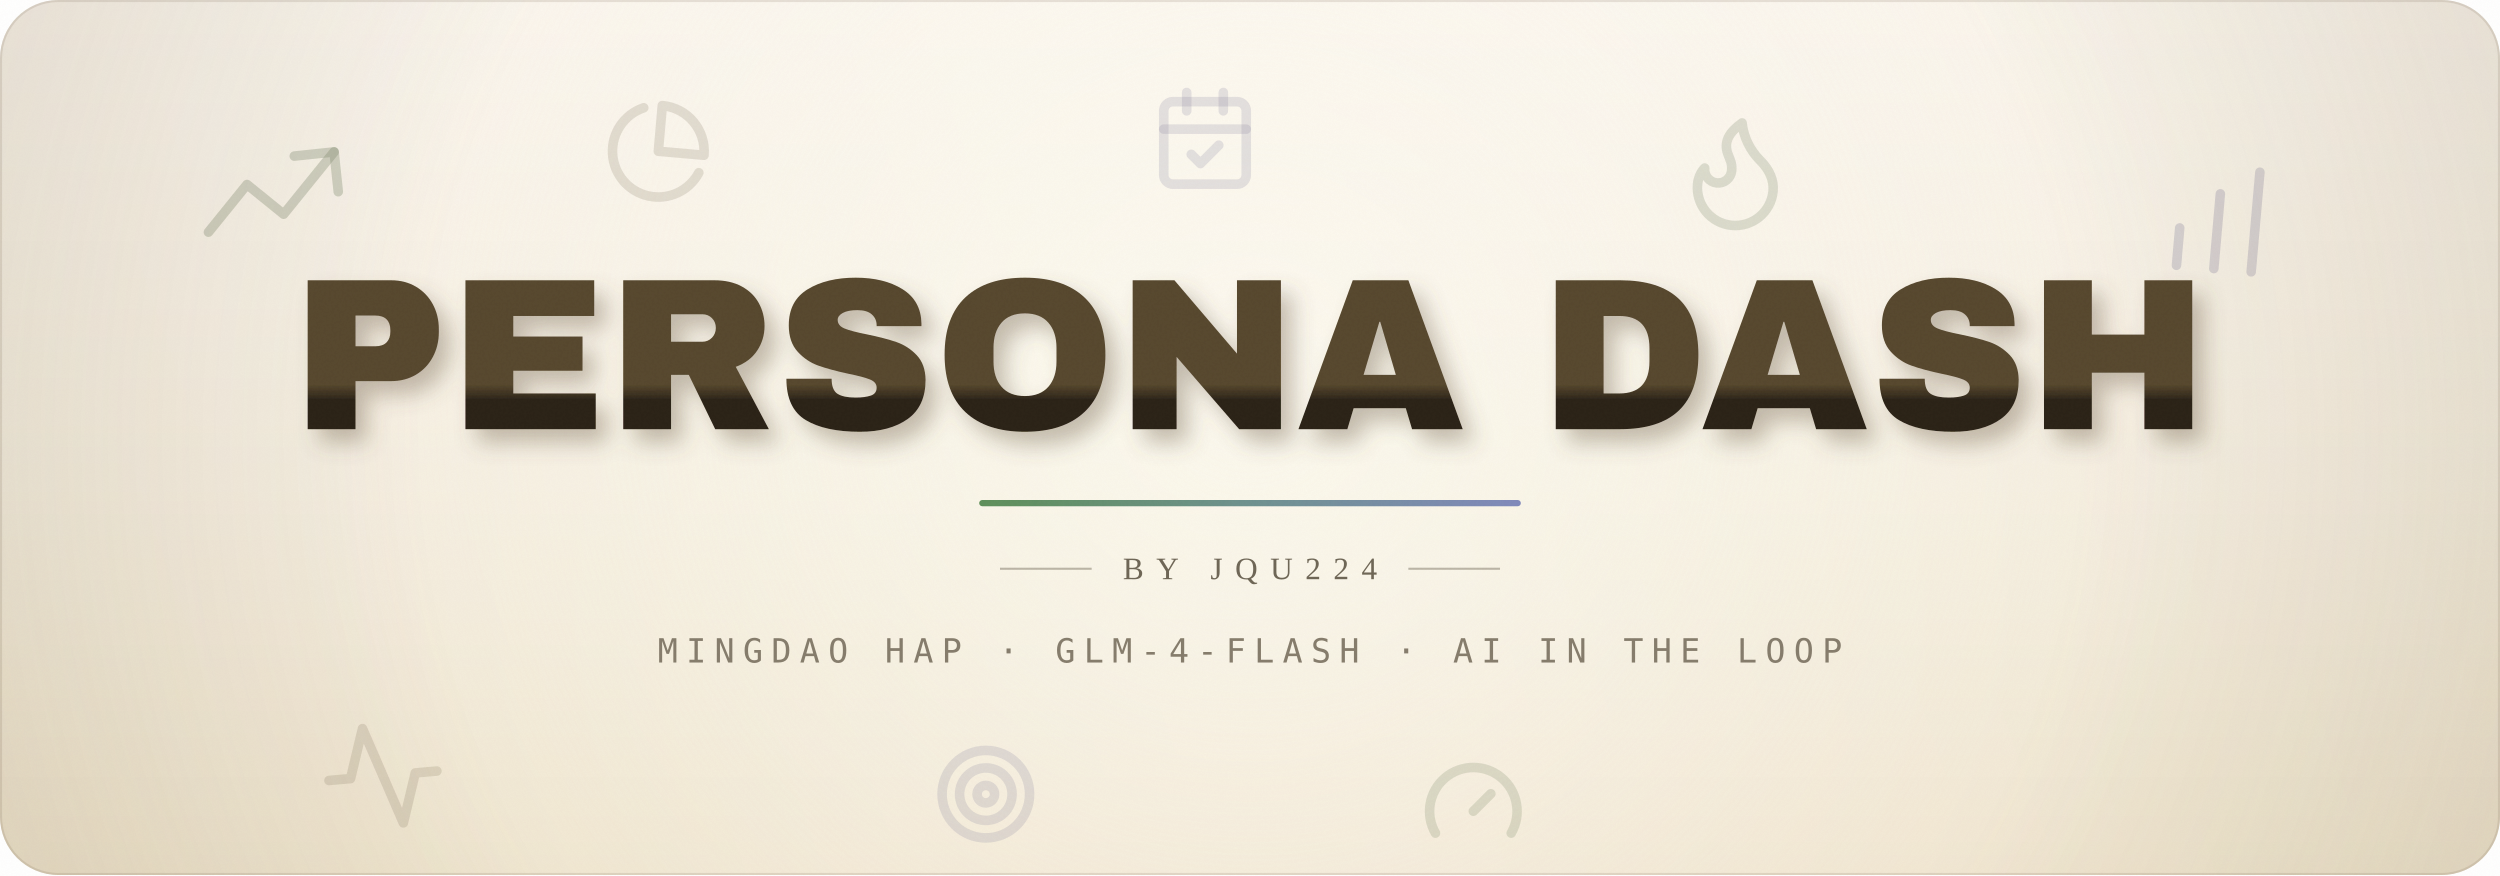
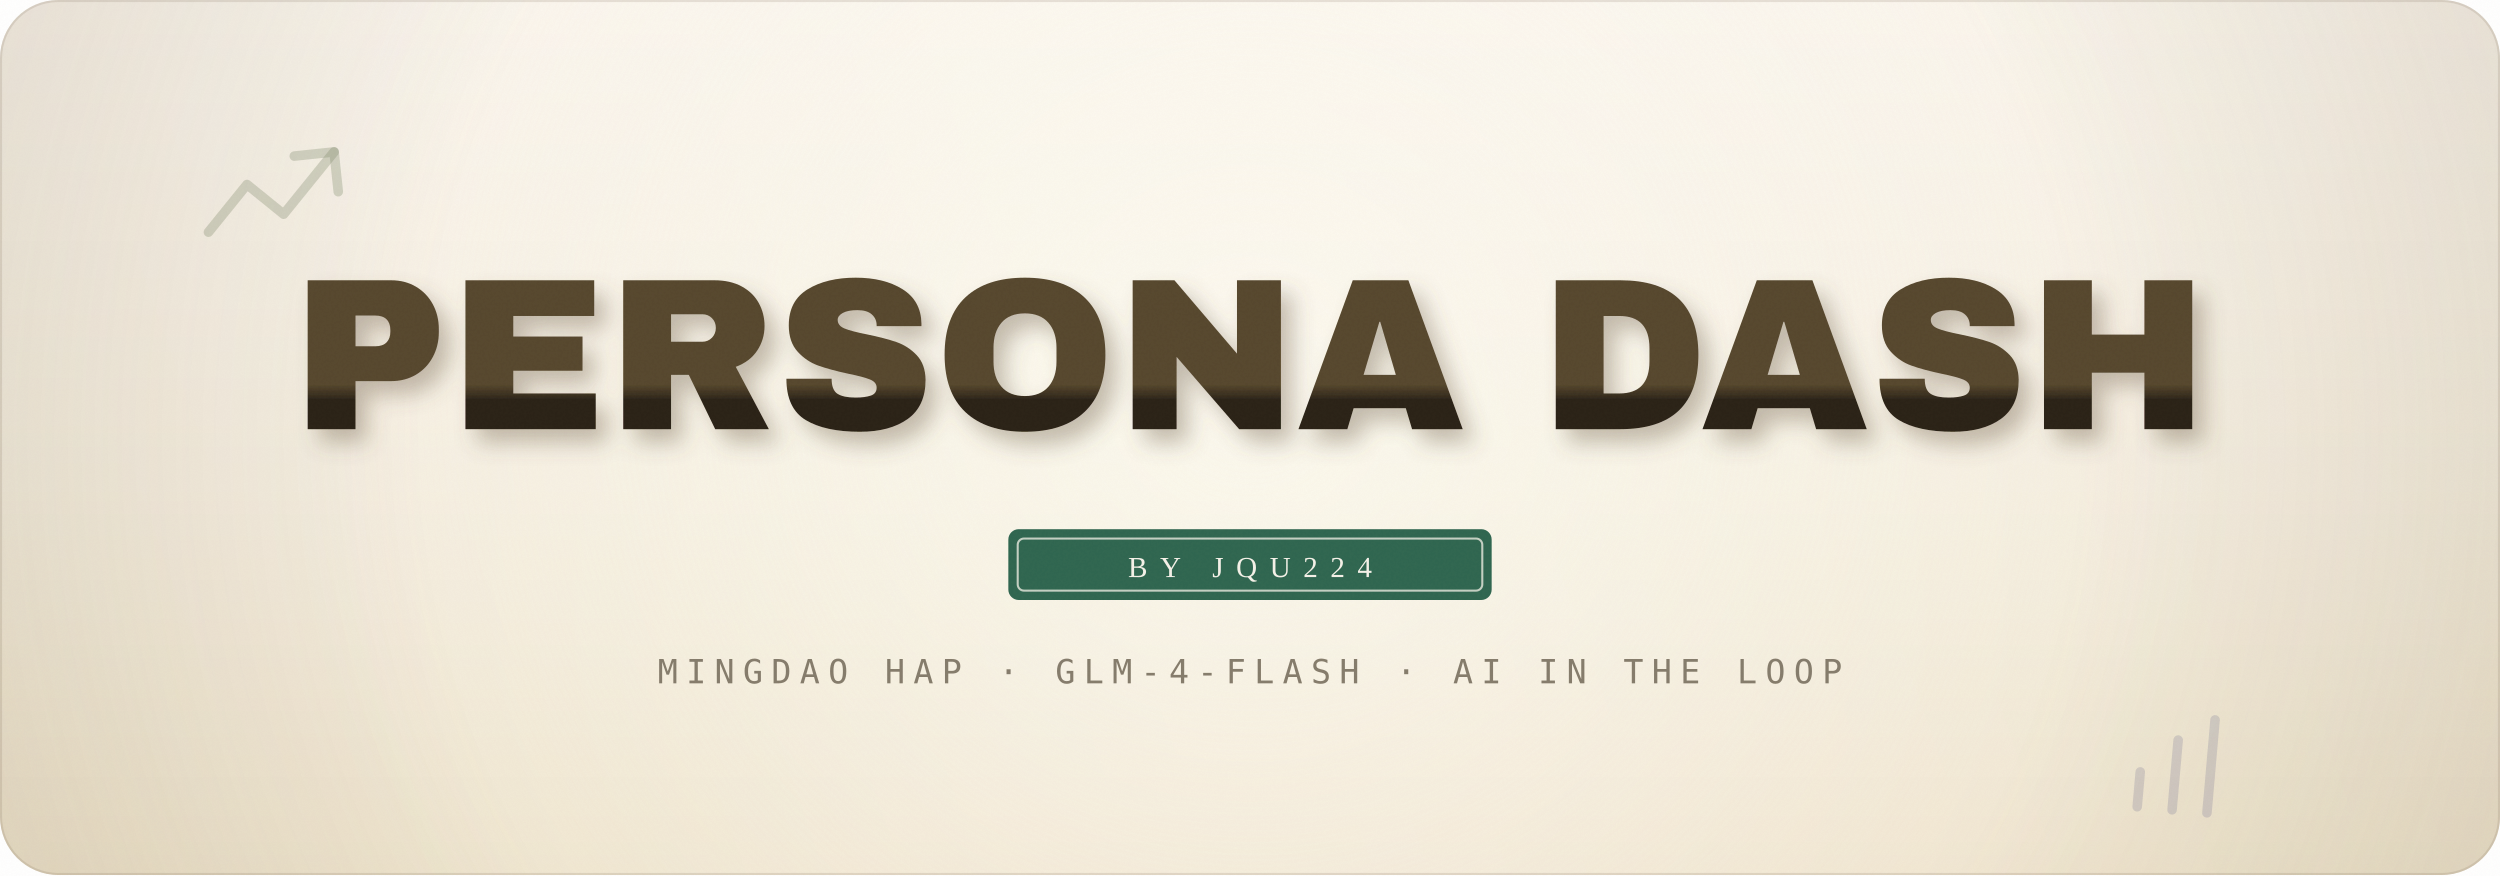
<svg xmlns="http://www.w3.org/2000/svg" width="1200" height="420" viewBox="0 0 1200 420" fill="none" role="img" aria-label="persona-dash — personal growth dashboard on a Mingdao HAP backend">
  <defs>
    <linearGradient id="stone" x1="0" y1="0" x2="0" y2="420" gradientUnits="userSpaceOnUse">
      <stop offset="0" stop-color="#FAF5EC" />
      <stop offset="0.55" stop-color="#F5EEDF" />
      <stop offset="1" stop-color="#EFE4CD" />
    </linearGradient>
    <linearGradient id="sheen45" x1="0" y1="420" x2="1200" y2="0" gradientUnits="userSpaceOnUse">
      <stop offset="0" stop-color="#FFFFFF" stop-opacity="0" />
      <stop offset="0.5" stop-color="#FFFFFF" stop-opacity="0.07" />
      <stop offset="1" stop-color="#FFFFFF" stop-opacity="0" />
    </linearGradient>
    <radialGradient id="lamp" cx="600" cy="185" r="470" gradientUnits="userSpaceOnUse">
      <stop offset="0" stop-color="#FFFDF4" stop-opacity="0.65" />
      <stop offset="0.6" stop-color="#FFFDF4" stop-opacity="0.25" />
      <stop offset="1" stop-color="#FFFDF4" stop-opacity="0" />
    </radialGradient>
    <radialGradient id="vig" cx="600" cy="210" r="660" gradientUnits="userSpaceOnUse">
      <stop offset="0.6" stop-color="#7A6A50" stop-opacity="0" />
      <stop offset="1" stop-color="#7A6A50" stop-opacity="0.16" />
    </radialGradient>
    <linearGradient id="ink" x1="0" y1="132" x2="0" y2="208" gradientUnits="userSpaceOnUse">
      <stop offset="0" stop-color="#292217" />
      <stop offset="1" stop-color="#57472E" />
    </linearGradient>
-     <linearGradient id="rule" x1="470" y1="0" x2="730" y2="0" gradientUnits="userSpaceOnUse">
-       <stop offset="0" stop-color="#5E8F5A" />
-       <stop offset="0.5" stop-color="#6E918F" />
-       <stop offset="1" stop-color="#8089BC" />
-     </linearGradient>
    <filter id="grainF" x="0" y="0" width="100%" height="100%">
      <feTurbulence type="fractalNoise" baseFrequency="0.8" numOctaves="2" stitchTiles="stitch" />
      <feColorMatrix type="matrix" values="0 0 0 0 0.35  0 0 0 0 0.30  0 0 0 0 0.20  0 0 0 0.045 0" />
    </filter>
    <filter id="drop" x="-20%" y="-20%" width="140%" height="160%">
      <feDropShadow dx="5.5" dy="6.5" stdDeviation="5" flood-color="#6B5B45" flood-opacity="0.38" />
    </filter>
  </defs>
  <rect width="1200" height="420" rx="28" fill="url(#stone)" />
  <rect width="1200" height="420" rx="28" fill="url(#lamp)" />
  <rect width="1200" height="420" rx="28" fill="url(#sheen45)" />
-   <g transform="translate(88,58) rotate(-6) scale(3.2)" stroke="#7F8A70" stroke-opacity="0.34" stroke-width="1.44" fill="none" stroke-linecap="round" stroke-linejoin="round">
+   <g transform="translate(88,58) rotate(-6) scale(3.2)" stroke="#7F8A70" stroke-opacity="0.32" stroke-width="1.44" fill="none" stroke-linecap="round" stroke-linejoin="round">
    <polyline points="22 7 13.5 15.5 8.5 10.5 2 17" />
    <polyline points="16 7 22 7 22 13" />
  </g>
-   <g transform="translate(292,44) rotate(5) scale(2.2)" stroke="#9A917C" stroke-opacity="0.26" stroke-width="2.09" fill="none" stroke-linecap="round" stroke-linejoin="round">
-     <path d="M21.21 15.89A10 10 0 1 1 8 2.83" />
-     <path d="M22 12A10 10 0 0 0 12 2v10z" />
-   </g>
-   <g transform="translate(552,40) rotate(0) scale(2.2)" stroke="#8A87A0" stroke-opacity="0.22" stroke-width="2.09" fill="none" stroke-linecap="round" stroke-linejoin="round">
-     <rect x="3" y="4" width="18" height="18" rx="2" />
-     <path d="M16 2v4M8 2v4M3 10h18" />
-     <path d="m9 15.5 2 2 4-4" />
-   </g>
-   <g transform="translate(806,48) rotate(6) scale(2.6)" stroke="#7F8A70" stroke-opacity="0.26" stroke-width="1.77" fill="none" stroke-linecap="round" stroke-linejoin="round">
-     <path d="M8.5 14.5A2.5 2.5 0 0 0 11 12c0-1.38-.5-2-1-3-1.072-2.143-.224-4.054 2-6 .5 2.5 2 4.9 4 6.5 2 1.6 3 3.5 3 5.5a7 7 0 1 1-14 0c0-1.153.433-2.294 1-3a2.5 2.5 0 0 0 2.5 2.5z" />
-   </g>
-   <g transform="translate(1032,66) rotate(5) scale(3)" stroke="#8A87A0" stroke-opacity="0.32" stroke-width="1.53" fill="none" stroke-linecap="round" stroke-linejoin="round">
+   <g transform="translate(1014,330) rotate(5) scale(2.8)" stroke="#8A87A0" stroke-opacity="0.3" stroke-width="1.64" fill="none" stroke-linecap="round" stroke-linejoin="round">
    <line x1="6" y1="20" x2="6" y2="14" />
    <line x1="12" y1="20" x2="12" y2="8" />
    <line x1="18" y1="20" x2="18" y2="4" />
-   </g>
-   <g transform="translate(150,344) rotate(-5) scale(2.6)" stroke="#9A917C" stroke-opacity="0.28" stroke-width="1.77" fill="none" stroke-linecap="round" stroke-linejoin="round">
-     <path d="M22 12h-4l-3 9L9 3l-3 9H2" />
-   </g>
-   <g transform="translate(448,356) rotate(0) scale(2.1)" stroke="#8A87A0" stroke-opacity="0.22" stroke-width="2.19" fill="none" stroke-linecap="round" stroke-linejoin="round">
-     <circle cx="12" cy="12" r="10" />
-     <circle cx="12" cy="12" r="6" />
-     <circle cx="12" cy="12" r="2" />
-   </g>
-   <g transform="translate(682,360) rotate(0) scale(2.1)" stroke="#7F8A70" stroke-opacity="0.24" stroke-width="2.19" fill="none" stroke-linecap="round" stroke-linejoin="round">
-     <path d="m12 14 4-4" />
-     <path d="M3.34 19a10 10 0 1 1 17.32 0" />
  </g>
  <rect width="1200" height="420" rx="28" fill="url(#vig)" />
  <g fill="url(#ink)" filter="url(#drop)">
    <g id="wordmark" transform="translate(140.0,206) scale(0.10388,-0.10388)">
      <path transform="translate(0.0,0)" d="M460 688Q524 688 574 658.5Q624 629 652 577.5Q680 526 680 462L680 449Q680 385 652 333Q624 281 574 251.5Q524 222 460 222L295 222L295 0L74 0L74 688L460 688ZM295 383L386 383Q421 383 438.5 401Q456 419 456 450L456 458Q456 490 438.5 507.5Q421 525 386 525L295 525Z" />
      <path transform="translate(729.0,0)" d="M74 688L669 688L669 523L295 523L295 428L615 428L615 270L295 270L295 165L676 165L676 0L74 0Z" />
      <path transform="translate(1458.0,0)" d="M727 477Q727 414 693 363Q659 312 594 288L747 0L499 0L377 251L295 251L295 0L74 0L74 688L495 688Q569 688 621.5 659.5Q674 631 700.5 582.5Q727 534 727 477ZM502 468Q502 495 484 513Q466 531 440 531L295 531L295 404L440 404Q466 404 484 422.5Q502 441 502 468Z" />
      <path transform="translate(2243.0,0)" d="M363 700Q495 700 580 646.5Q665 593 667 488L667 476L460 476L460 480Q460 510 438 530Q416 550 371 550Q327 550 303.5 537Q280 524 280 505Q280 478 312 465Q344 452 415 438Q498 421 551.5 402.5Q605 384 645 342Q685 300 686 228Q686 106 603.5 47Q521 -12 383 -12Q222 -12 132.5 42Q43 96 43 233L252 233Q252 181 279 163.5Q306 146 363 146Q405 146 432.5 155Q460 164 460 192Q460 217 429.5 229.5Q399 242 330 256Q246 274 191 293.5Q136 313 95 358Q54 403 54 480Q54 593 141.5 646.5Q229 700 363 700Z" />
      <path transform="translate(2972.0,0)" d="M416 700Q594 700 691 609Q788 518 788 344Q788 170 691 79Q594 -12 416 -12Q238 -12 141.5 78.5Q45 169 45 344Q45 519 141.5 609.5Q238 700 416 700ZM416 535Q345 535 308 492Q271 449 271 376L271 312Q271 239 308 196Q345 153 416 153Q487 153 524.5 196Q562 239 562 312L562 376Q562 449 524.5 492Q487 535 416 535Z" />
      <path transform="translate(3812.0,0)" d="M566 0L277 334L277 0L74 0L74 688L267 688L556 349L556 688L759 688L759 0Z" />
      <path transform="translate(4642.0,0)" d="M535 0L506 97L265 97L236 0L10 0L261 688L518 688L769 0ZM311 251L460 251L388 496L384 496Z" />
      <path transform="translate(5767.0,0)" d="M372 688Q733 688 733 344Q733 0 372 0L74 0L74 688L372 688ZM295 165L368 165Q507 165 507 314L507 374Q507 523 368 523L295 523Z" />
      <path transform="translate(6509.0,0)" d="M535 0L506 97L265 97L236 0L10 0L261 688L518 688L769 0ZM311 251L460 251L388 496L384 496Z" />
      <path transform="translate(7294.0,0)" d="M363 700Q495 700 580 646.5Q665 593 667 488L667 476L460 476L460 480Q460 510 438 530Q416 550 371 550Q327 550 303.5 537Q280 524 280 505Q280 478 312 465Q344 452 415 438Q498 421 551.5 402.5Q605 384 645 342Q685 300 686 228Q686 106 603.5 47Q521 -12 383 -12Q222 -12 132.5 42Q43 96 43 233L252 233Q252 181 279 163.5Q306 146 363 146Q405 146 432.5 155Q460 164 460 192Q460 217 429.5 229.5Q399 242 330 256Q246 274 191 293.5Q136 313 95 358Q54 403 54 480Q54 593 141.5 646.5Q229 700 363 700Z" />
      <path transform="translate(8023.0,0)" d="M538 0L538 261L295 261L295 0L74 0L74 688L295 688L295 437L538 437L538 688L759 688L759 0Z" />
    </g>
  </g>
-   <rect x="470" y="240" width="260" height="3" rx="1.5" fill="url(#rule)" />
-   <g fill="#6E6656">
-     <rect x="480" y="272.5" width="44" height="1" opacity="0.45" />
-     <rect x="676" y="272.5" width="44" height="1" opacity="0.45" />
-     <text x="600" y="278" text-anchor="middle" font-family="Georgia,'Times New Roman',serif" font-size="15" letter-spacing="6">BY JQU224</text>
+   <g>
+     <rect x="484" y="254" width="232" height="34" rx="5" fill="#2F6650" />
+     <rect x="488.5" y="258.5" width="223" height="25" rx="3" fill="none" stroke="#F5F2E9" stroke-opacity="0.75" />
+     <text x="600" y="277" text-anchor="middle" fill="#F5F2E9" font-family="Georgia,'Times New Roman',serif" font-size="14" letter-spacing="6">BY JQU224</text>
  </g>
-   <text x="600" y="318" text-anchor="middle" font-family="ui-monospace,'SF Mono',Menlo,Consolas,monospace" font-size="16" letter-spacing="4" fill="#857C6C">MINGDAO HAP · GLM-4-FLASH · AI IN THE LOOP</text>
+   <text x="600" y="328" text-anchor="middle" font-family="ui-monospace,'SF Mono',Menlo,Consolas,monospace" font-size="16" letter-spacing="4" fill="#857C6C">MINGDAO HAP · GLM-4-FLASH · AI IN THE LOOP</text>
  <rect width="1200" height="420" rx="28" filter="url(#grainF)" opacity="0.7" />
  <rect x="0.5" y="0.5" width="1199" height="419" rx="27.5" stroke="#6B5B45" stroke-opacity="0.15" />
</svg>
